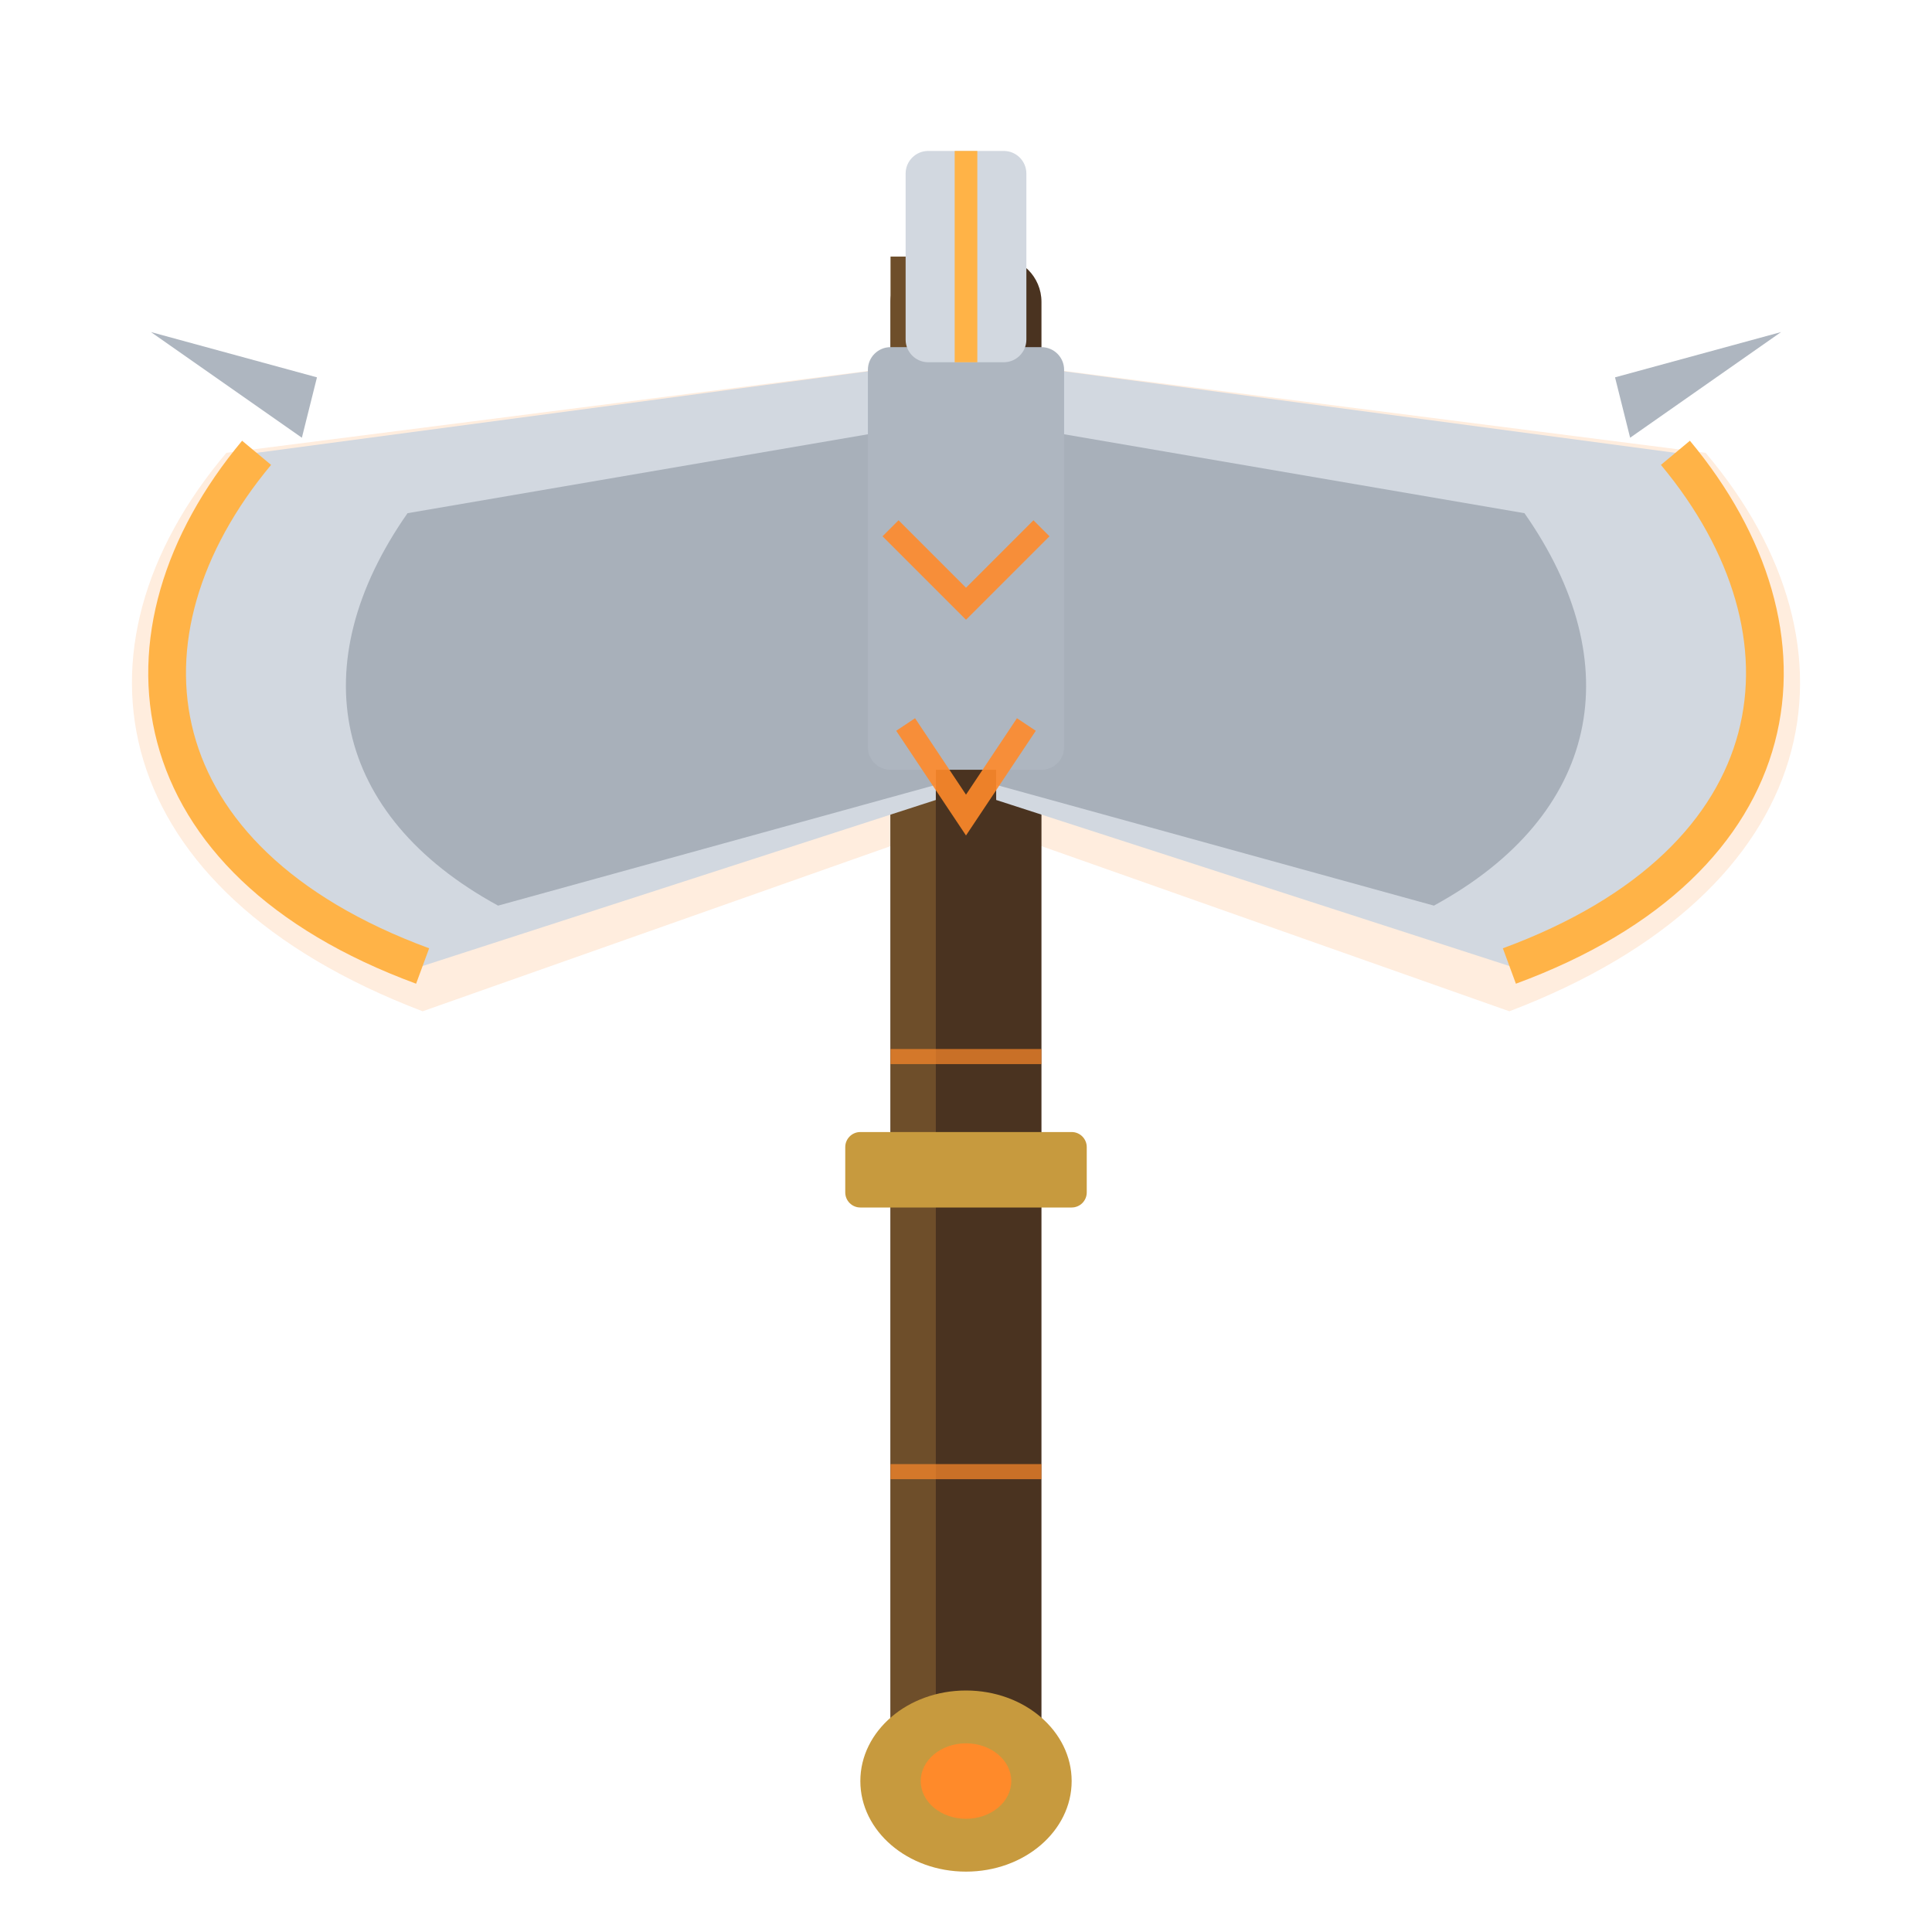
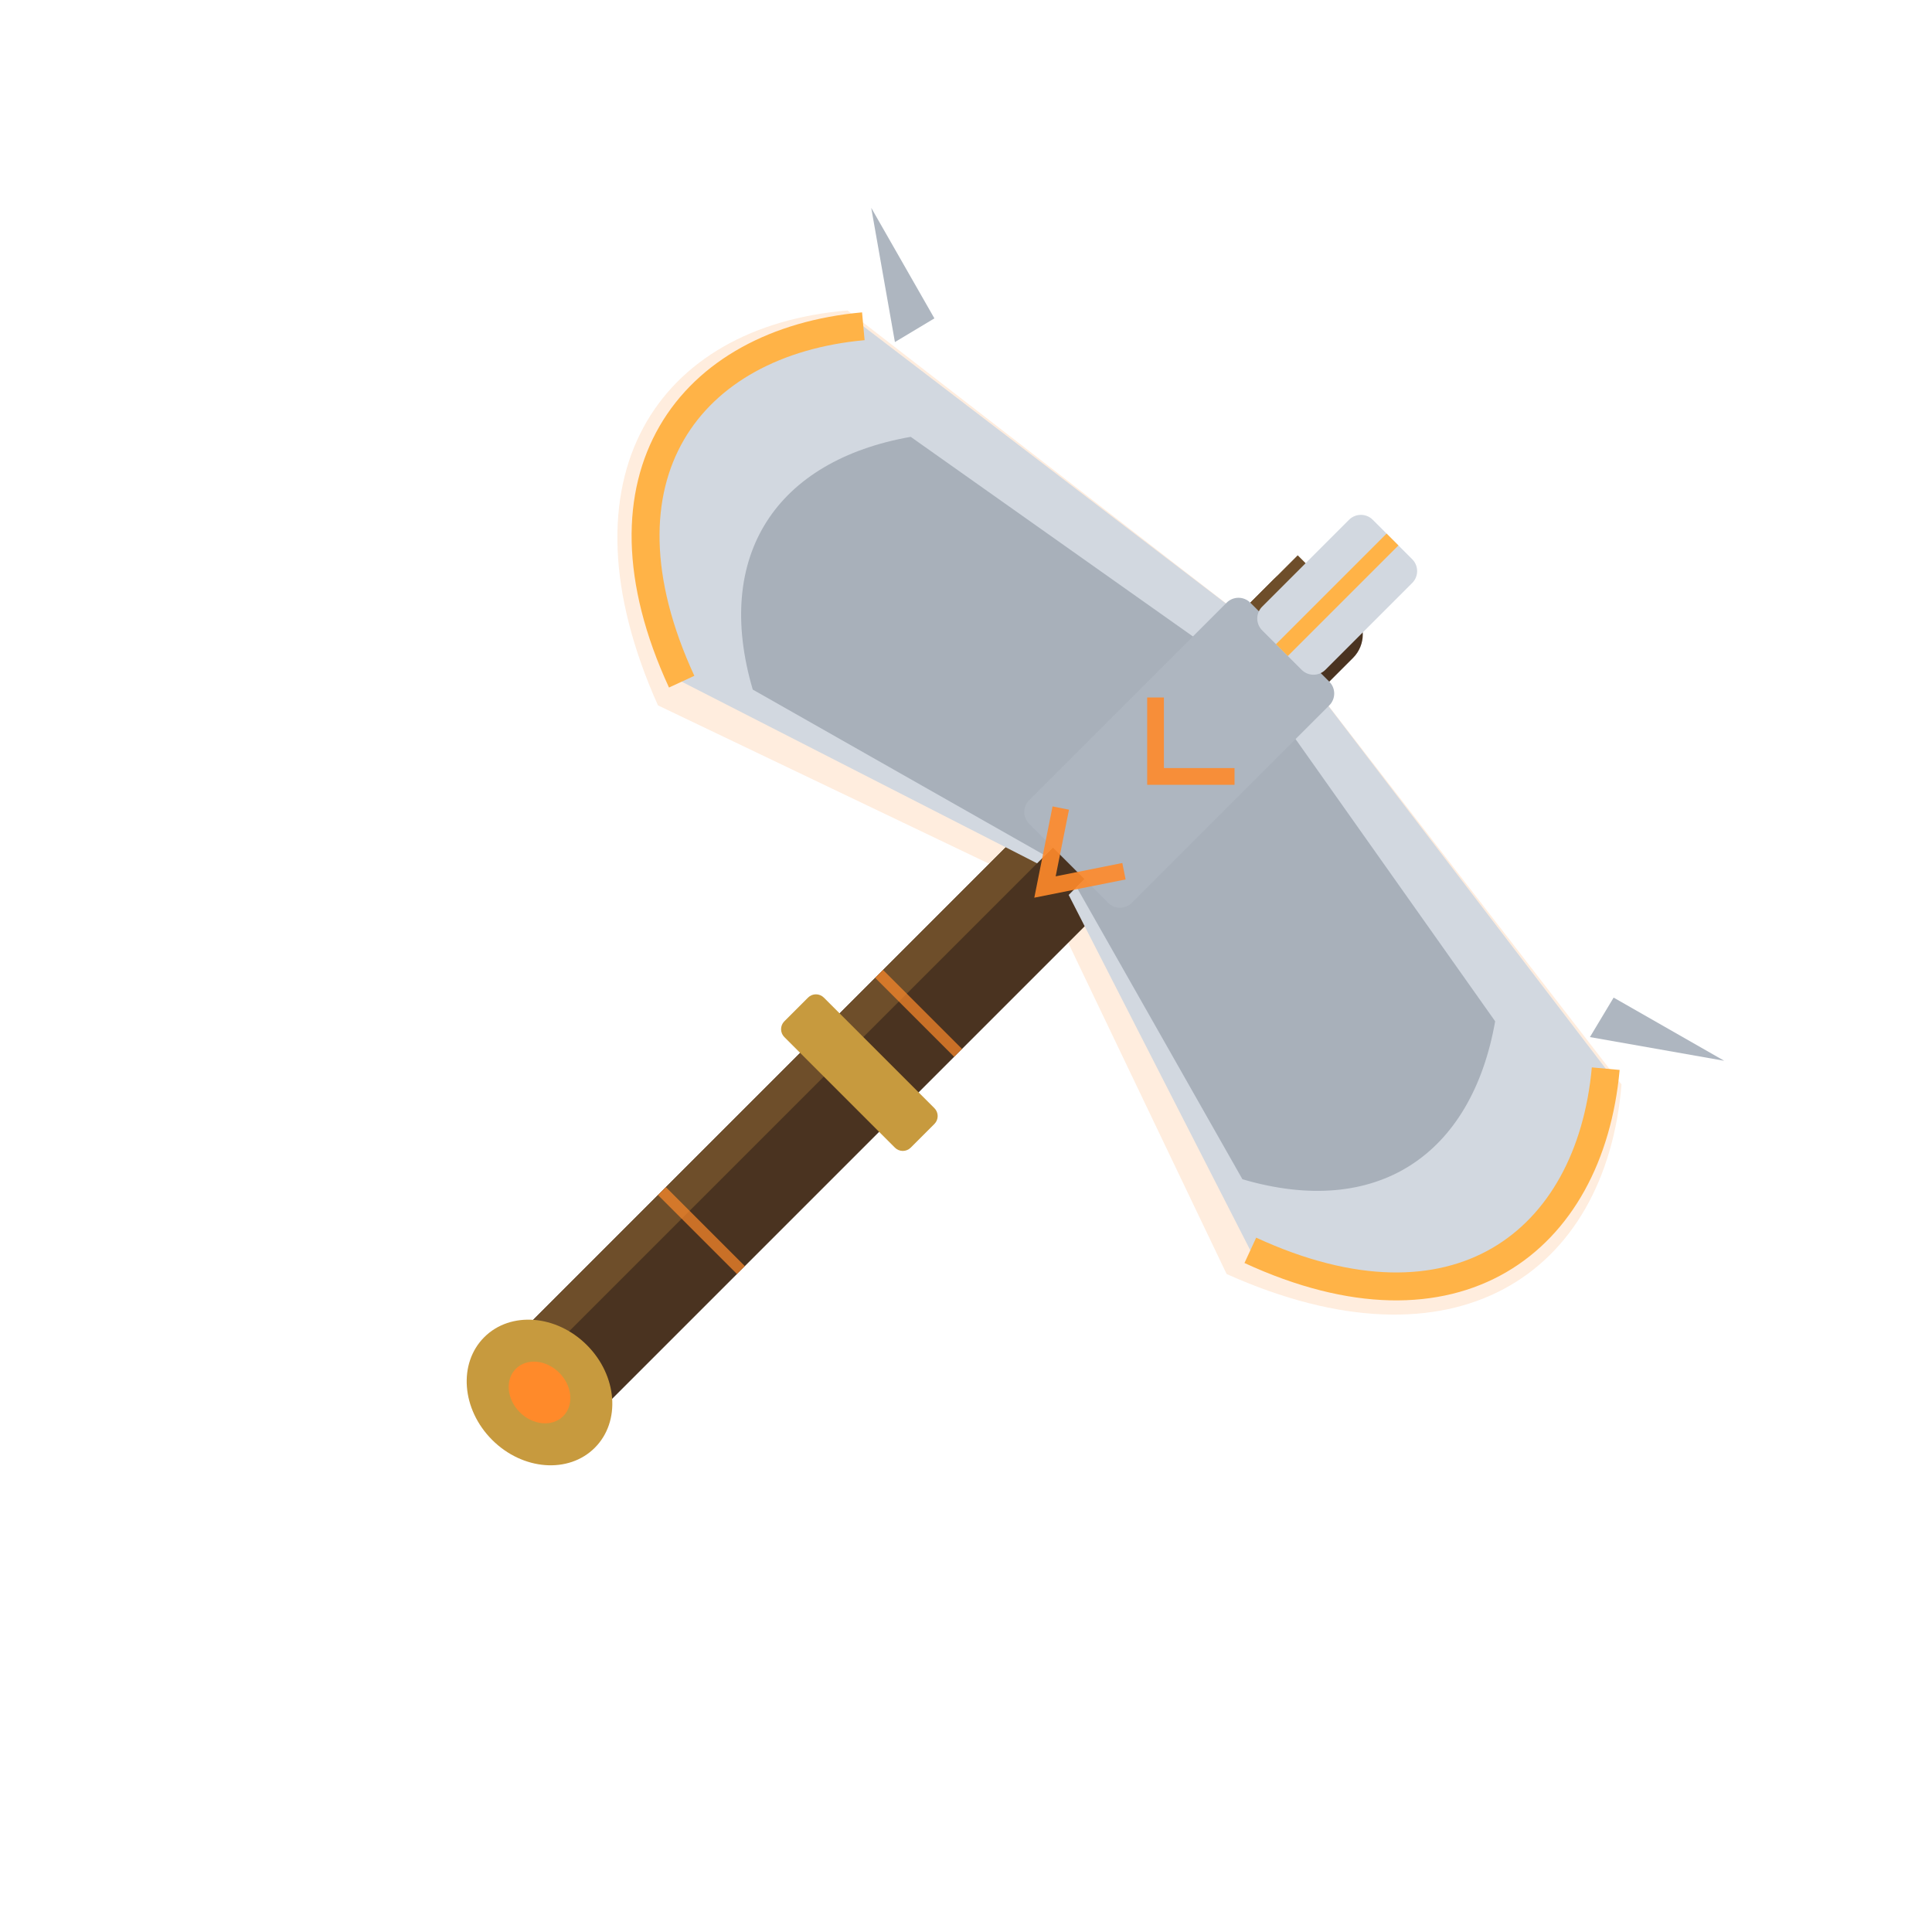
<svg xmlns="http://www.w3.org/2000/svg" viewBox="0 0 256 256" width="256" height="256">
-   <path d="M124 48 L30 60 C8 86 14 118 56 134 L124 110 L132 110 L200 134 C242 118 248 86 226 60 L132 48 Z" fill="#FF8A2A" opacity="0.16" />
-   <rect x="118" y="34" width="20" height="200" rx="6" fill="#4A3320" />
-   <rect x="118" y="34" width="6" height="200" fill="#6E4E2A" />
-   <path d="M118 70 L138 70 M118 140 L138 140 M118 195 L138 195" stroke="#FF8A2A" stroke-width="2" opacity="0.7" />
-   <rect x="112" y="150" width="32" height="10" rx="2" fill="#C79A3E" />
-   <ellipse cx="128" cy="236" rx="14" ry="12" fill="#C79A3E" />
-   <ellipse cx="128" cy="236" rx="6" ry="5" fill="#FF8A2A" />
-   <path d="M40 58 L20 44 L42 50 Z" fill="#AEB6C0" />
-   <path d="M216 58 L236 44 L214 50 Z" fill="#AEB6C0" />
-   <path d="M124 48 L34 60 C14 84 18 114 56 128 L124 106 Z" fill="#D2D8E0" />
-   <path d="M124 56 L54 68 C40 88 44 108 66 120 L124 104 Z" fill="#A8B0BA" />
-   <path d="M34 60 C14 84 18 114 56 128" stroke="#FFB347" stroke-width="5" fill="none" />
-   <path d="M132 48 L222 60 C242 84 238 114 200 128 L132 106 Z" fill="#D2D8E0" />
-   <path d="M132 56 L202 68 C216 88 212 108 190 120 L132 104 Z" fill="#A8B0BA" />
-   <path d="M222 60 C242 84 238 114 200 128" stroke="#FFB347" stroke-width="5" fill="none" />
-   <rect x="115" y="46" width="26" height="56" rx="3" fill="#AEB6C0" />
-   <path d="M120 96 L128 108 L136 96 M118 70 L128 80 L138 70" stroke="#FF8A2A" stroke-width="3" fill="none" opacity="0.9" />
-   <rect x="120" y="20" width="16" height="28" rx="3" fill="#D2D8E0" />
-   <path d="M128 20 L128 48" stroke="#FFB347" stroke-width="3" />
+   <g transform="translate(128 128) scale(0.74) rotate(45) translate(-128 -128)">
+     <path d="M124 48 L30 60 C8 86 14 118 56 134 L124 110 L132 110 L200 134 C242 118 248 86 226 60 L132 48 Z" fill="#FF8A2A" opacity="0.16" />
+     <rect x="118" y="34" width="20" height="200" rx="6" fill="#4A3320" />
+     <rect x="118" y="34" width="6" height="200" fill="#6E4E2A" />
+     <path d="M118 70 L138 70 M118 140 L138 140 M118 195 L138 195" stroke="#FF8A2A" stroke-width="2" opacity="0.7" />
+     <rect x="112" y="150" width="32" height="10" rx="2" fill="#C79A3E" />
+     <ellipse cx="128" cy="236" rx="14" ry="12" fill="#C79A3E" />
+     <ellipse cx="128" cy="236" rx="6" ry="5" fill="#FF8A2A" />
+     <path d="M40 58 L20 44 L42 50 Z" fill="#AEB6C0" />
+     <path d="M216 58 L236 44 L214 50 Z" fill="#AEB6C0" />
+     <path d="M124 48 L34 60 C14 84 18 114 56 128 L124 106 Z" fill="#D2D8E0" />
+     <path d="M124 56 L54 68 C40 88 44 108 66 120 L124 104 Z" fill="#A8B0BA" />
+     <path d="M34 60 C14 84 18 114 56 128" stroke="#FFB347" stroke-width="5" fill="none" />
+     <path d="M132 48 L222 60 C242 84 238 114 200 128 L132 106 Z" fill="#D2D8E0" />
+     <path d="M132 56 L202 68 C216 88 212 108 190 120 L132 104 Z" fill="#A8B0BA" />
+     <path d="M222 60 C242 84 238 114 200 128" stroke="#FFB347" stroke-width="5" fill="none" />
+     <rect x="115" y="46" width="26" height="56" rx="3" fill="#AEB6C0" />
+     <path d="M120 96 L128 108 L136 96 M118 70 L128 80 L138 70" stroke="#FF8A2A" stroke-width="3" fill="none" opacity="0.9" />
+     <rect x="120" y="20" width="16" height="28" rx="3" fill="#D2D8E0" />
+     <path d="M128 20 L128 48" stroke="#FFB347" stroke-width="3" />
+   </g>
</svg>
